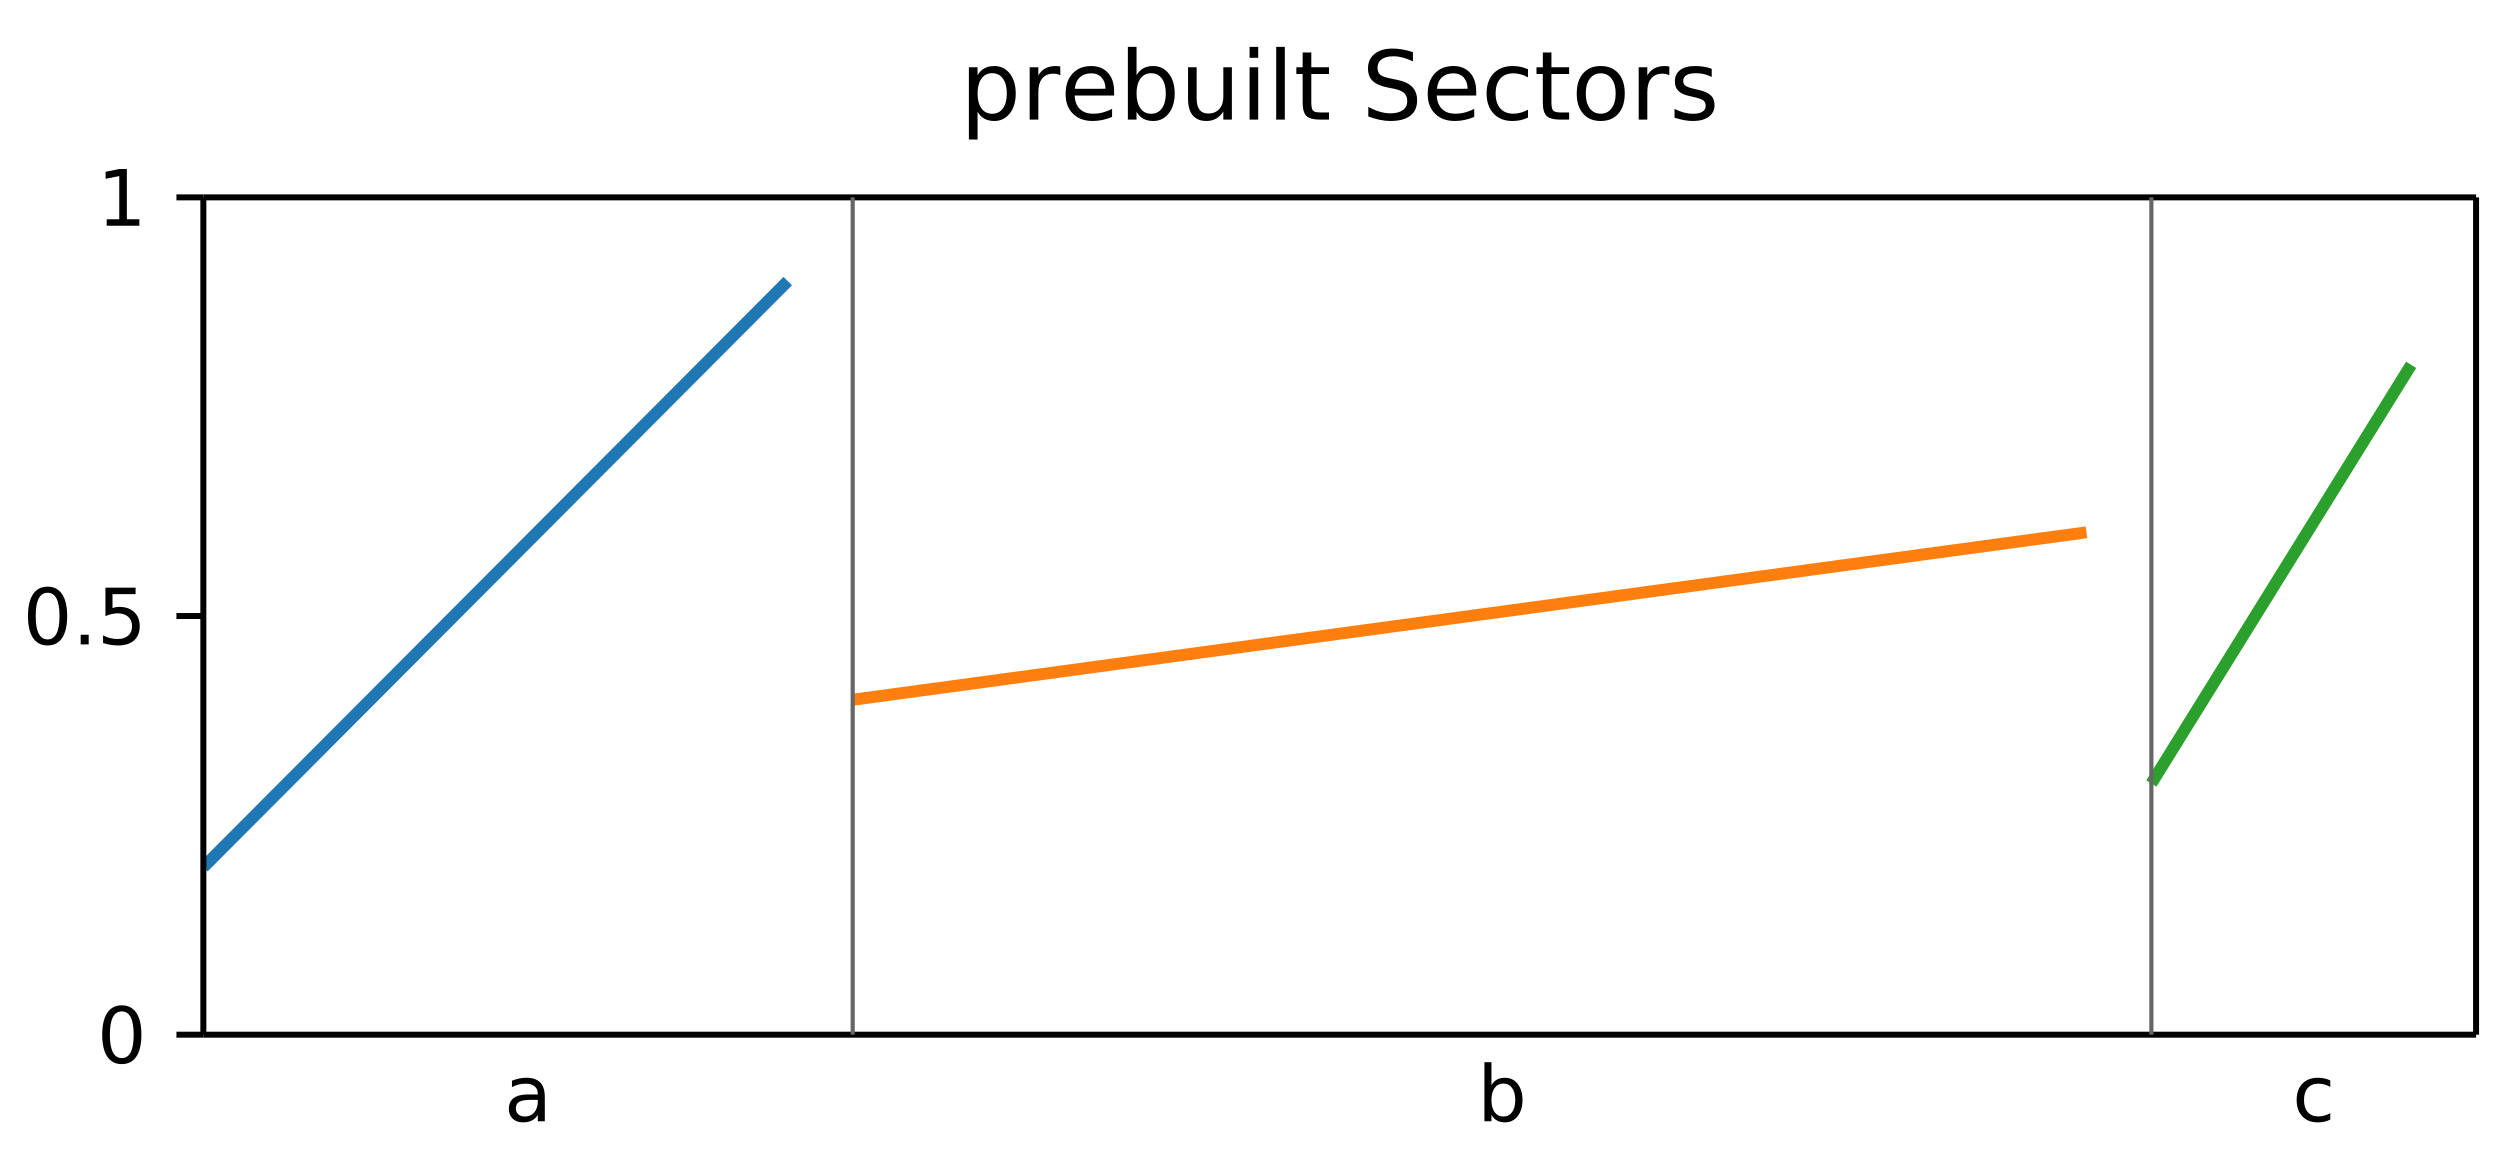
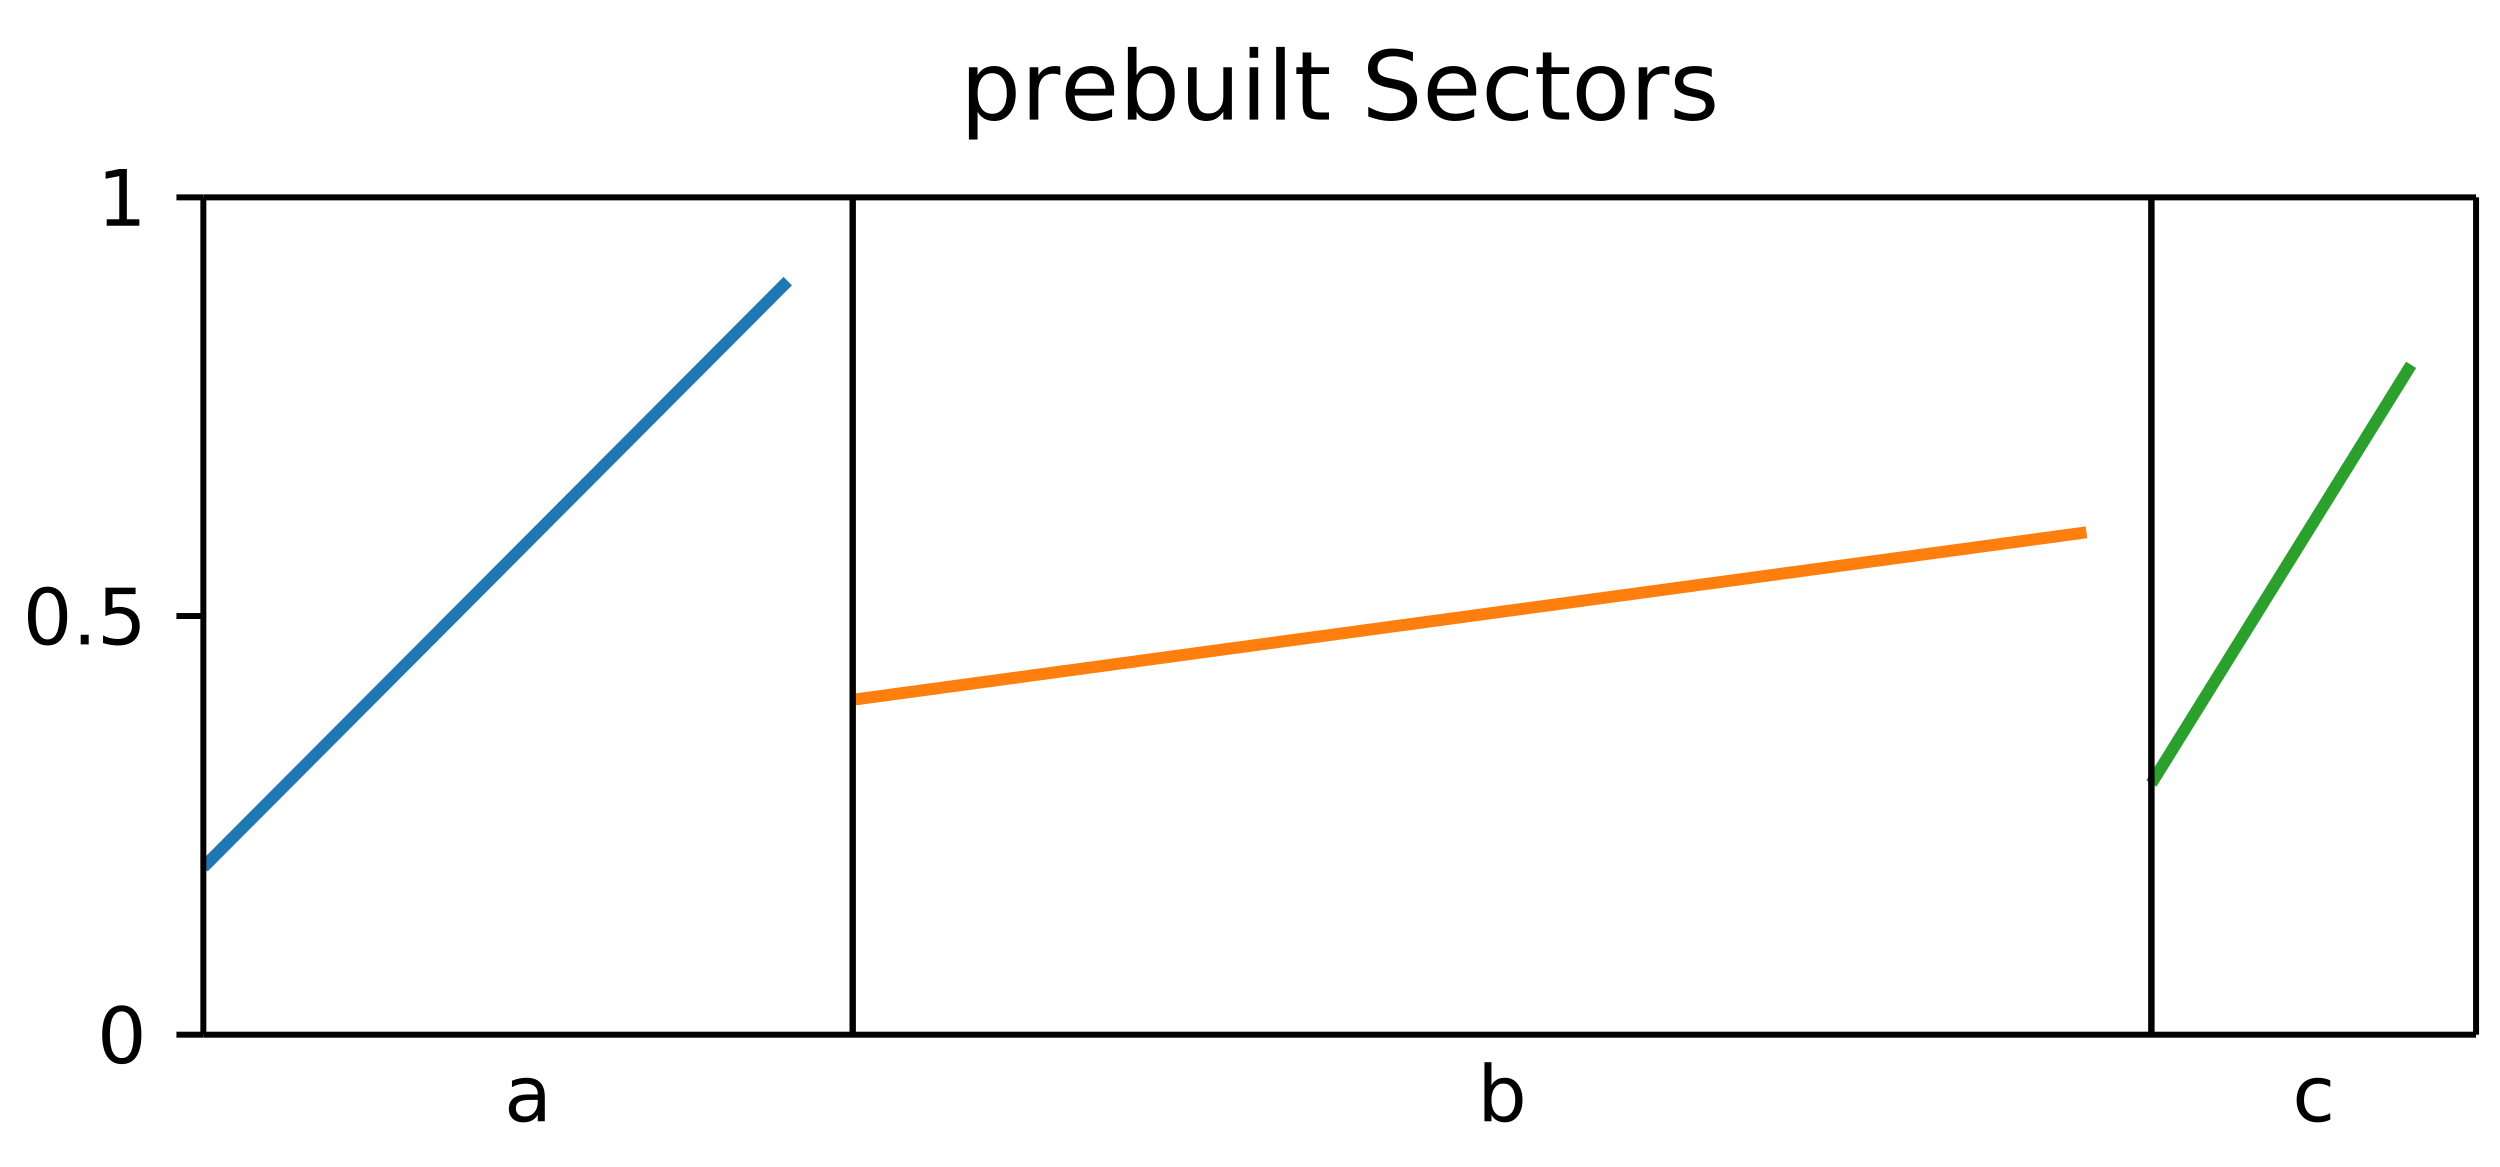
<svg xmlns="http://www.w3.org/2000/svg" width="418" height="195" viewBox="0 0 418 195" font-family="DejaVu Sans, Bitstream Vera Sans, Verdana, Arial, sans-serif" font-size="11" style="background:#fff" data-plotlet-version="0.5.1" data-plotlet-schema="2" data-plotlet-kind="figure">
  <g transform="translate(34,33)" data-plotlet-kind="panel" data-plotlet-title="prebuilt Sectors" data-plotlet-xscale="linear" data-plotlet-yscale="linear" data-plotlet-xlim="0,35" data-plotlet-ylim="0,1" data-plotlet-panel-bbox="4,4,410,187" data-plotlet-data-area="30,29,380,140">
    <svg x="0" y="0" width="380" height="140" overflow="hidden">
      <g class="plotlet-artist" data-plotlet-type="line" data-plotlet-index="0" data-plotlet-color="#1f77b4" data-plotlet-n="2" data-plotlet-x-min="0" data-plotlet-x-max="9" data-plotlet-y-min="0.2" data-plotlet-y-max="0.9">
        <path d="M0.00,112.00L97.71,14.00" fill="none" stroke="#1f77b4" stroke-width="2.00" />
      </g>
      <g class="plotlet-artist" data-plotlet-type="line" data-plotlet-index="1" data-plotlet-color="#ff7f0e" data-plotlet-n="2" data-plotlet-x-min="10" data-plotlet-x-max="29" data-plotlet-y-min="0.4" data-plotlet-y-max="0.6">
        <path d="M108.57,84.00L314.86,56.00" fill="none" stroke="#ff7f0e" stroke-width="2.00" />
      </g>
      <g class="plotlet-artist" data-plotlet-type="line" data-plotlet-index="2" data-plotlet-color="#2ca02c" data-plotlet-n="2" data-plotlet-x-min="30" data-plotlet-x-max="34" data-plotlet-y-min="0.3" data-plotlet-y-max="0.8">
        <path d="M325.71,98.00L369.14,28.00" fill="none" stroke="#2ca02c" stroke-width="2.00" />
      </g>
    </svg>
    <line x1="0.00" x2="380.00" y1="0.00" y2="0.00" stroke="#000000" stroke-width="1.00" />
    <line x1="0.00" x2="380.00" y1="140.00" y2="140.00" stroke="#000000" stroke-width="1.00" />
    <line x1="0.00" x2="0.00" y1="0.00" y2="140.00" stroke="#000000" stroke-width="1.00" />
    <line x1="380.00" x2="380.00" y1="0.00" y2="140.00" stroke="#000000" stroke-width="1.00" />
-     <line x1="108.57" x2="108.57" y1="0.00" y2="140.00" stroke="#666666" stroke-width="0.70" />
-     <line x1="325.71" x2="325.71" y1="0.00" y2="140.00" stroke="#666666" stroke-width="0.70" />
+     <line x1="108.57" x2="108.57" y1="0.00" y2="140.00" stroke="#000000" stroke-width="1.00" />
+     <line x1="108.57" x2="108.57" y1="0.00" y2="140.00" stroke="#000000" stroke-width="1.00" />
+     <line x1="325.71" x2="325.71" y1="0.00" y2="140.00" stroke="#000000" stroke-width="1.00" />
+     <line x1="325.71" x2="325.71" y1="0.00" y2="140.00" stroke="#000000" stroke-width="1.00" />
    <path d="M54.76 150.90Q53.34 150.90 52.80 151.23Q52.25 151.55 52.25 152.33Q52.25 152.95 52.66 153.32Q53.07 153.68 53.77 153.68Q54.75 153.68 55.33 152.99Q55.92 152.31 55.92 151.16V150.90ZM57.09 150.42V154.48H55.92V153.40Q55.52 154.05 54.92 154.35Q54.33 154.66 53.46 154.66Q52.37 154.66 51.73 154.05Q51.08 153.44 51.08 152.41Q51.08 151.21 51.89 150.60Q52.69 149.99 54.28 149.99H55.92V149.88Q55.92 149.07 55.39 148.63Q54.86 148.19 53.90 148.19Q53.29 148.19 52.71 148.33Q52.14 148.48 51.60 148.77V147.69Q52.24 147.44 52.85 147.32Q53.45 147.20 54.02 147.20Q55.56 147.20 56.33 148.00Q57.09 148.80 57.09 150.42Z" fill="#000" />
    <path d="M219.35 150.93Q219.35 149.64 218.82 148.91Q218.29 148.17 217.36 148.17Q216.43 148.17 215.90 148.91Q215.37 149.64 215.37 150.93Q215.37 152.22 215.90 152.95Q216.43 153.68 217.36 153.68Q218.29 153.68 218.82 152.95Q219.35 152.22 219.35 150.93ZM215.37 148.45Q215.74 147.81 216.30 147.50Q216.86 147.20 217.64 147.20Q218.94 147.20 219.75 148.22Q220.56 149.25 220.56 150.93Q220.56 152.60 219.75 153.63Q218.94 154.66 217.64 154.66Q216.86 154.66 216.30 154.35Q215.74 154.05 215.37 153.41V154.48H214.20V144.60H215.37Z" fill="#000" />
    <path d="M355.62 147.64V148.73Q355.13 148.46 354.63 148.32Q354.13 148.19 353.63 148.19Q352.49 148.19 351.86 148.91Q351.23 149.63 351.23 150.93Q351.23 152.23 351.86 152.95Q352.49 153.67 353.63 153.67Q354.13 153.67 354.63 153.53Q355.13 153.40 355.62 153.12V154.20Q355.14 154.43 354.61 154.55Q354.09 154.66 353.50 154.66Q351.89 154.66 350.95 153.65Q350.00 152.64 350.00 150.93Q350.00 149.19 350.96 148.19Q351.91 147.20 353.57 147.20Q354.11 147.20 354.63 147.31Q355.14 147.42 355.62 147.64Z" fill="#000" />
    <line x1="0.00" x2="-4.50" y1="140.00" y2="140.00" stroke="#000000" stroke-width="1.00" />
    <path d="M-13.64 136.11Q-14.63 136.11 -15.13 137.08Q-15.63 138.05 -15.63 140.01Q-15.63 141.96 -15.13 142.93Q-14.63 143.91 -13.64 143.91Q-12.64 143.91 -12.14 142.93Q-11.65 141.96 -11.65 140.01Q-11.65 138.05 -12.14 137.08Q-12.64 136.11 -13.64 136.11ZM-13.64 135.09Q-12.05 135.09 -11.20 136.35Q-10.36 137.61 -10.36 140.01Q-10.36 142.40 -11.20 143.66Q-12.05 144.92 -13.64 144.92Q-15.23 144.92 -16.07 143.66Q-16.91 142.40 -16.91 140.01Q-16.91 137.61 -16.07 136.35Q-15.23 135.09 -13.64 135.09Z" fill="#000" />
    <line x1="0.00" x2="-4.50" y1="70.00" y2="70.00" stroke="#000000" stroke-width="1.00" />
    <path d="M-26.04 66.11Q-27.03 66.11 -27.53 67.08Q-28.03 68.05 -28.03 70.01Q-28.03 71.96 -27.53 72.93Q-27.03 73.91 -26.04 73.91Q-25.05 73.91 -24.55 72.93Q-24.05 71.96 -24.05 70.01Q-24.05 68.05 -24.55 67.08Q-25.05 66.11 -26.04 66.11ZM-26.04 65.09Q-24.45 65.09 -23.61 66.35Q-22.77 67.61 -22.77 70.01Q-22.77 72.40 -23.61 73.66Q-24.45 74.92 -26.04 74.92Q-27.64 74.92 -28.48 73.66Q-29.32 72.40 -29.32 70.01Q-29.32 67.61 -28.48 66.35Q-27.64 65.09 -26.04 65.09ZM-20.51 73.13H-19.17V74.74H-20.51ZM-16.37 65.26H-11.33V66.34H-15.19V68.66Q-14.91 68.57 -14.64 68.52Q-14.36 68.47 -14.08 68.47Q-12.49 68.47 -11.56 69.34Q-10.64 70.21 -10.64 71.70Q-10.64 73.23 -11.59 74.08Q-12.54 74.92 -14.27 74.92Q-14.87 74.92 -15.49 74.82Q-16.11 74.72 -16.77 74.52V73.23Q-16.20 73.54 -15.59 73.69Q-14.98 73.84 -14.30 73.84Q-13.20 73.84 -12.56 73.27Q-11.92 72.69 -11.92 71.70Q-11.92 70.71 -12.56 70.13Q-13.20 69.55 -14.30 69.55Q-14.81 69.55 -15.32 69.67Q-15.83 69.78 -16.37 70.02Z" fill="#000" />
    <line x1="0.00" x2="-4.50" y1="0.00" y2="0.00" stroke="#000000" stroke-width="1.00" />
    <path d="M-16.16 3.66H-14.06V-3.57L-16.34 -3.11V-4.28L-14.08 -4.74H-12.79V3.66H-10.70V4.74H-16.16Z" fill="#000" />
    <path d="M129.45 -14.31V-9.67H128.00V-21.75H129.45V-20.42Q129.90 -21.20 130.59 -21.58Q131.29 -21.96 132.25 -21.96Q133.84 -21.96 134.84 -20.70Q135.83 -19.43 135.83 -17.37Q135.83 -15.30 134.84 -14.04Q133.84 -12.77 132.25 -12.77Q131.29 -12.77 130.59 -13.15Q129.90 -13.53 129.45 -14.31ZM134.34 -17.37Q134.34 -18.95 133.69 -19.86Q133.04 -20.76 131.89 -20.76Q130.75 -20.76 130.10 -19.86Q129.45 -18.95 129.45 -17.37Q129.45 -15.78 130.10 -14.88Q130.75 -13.98 131.89 -13.98Q133.04 -13.98 133.69 -14.88Q134.34 -15.78 134.34 -17.37ZM143.29 -20.41Q143.04 -20.55 142.76 -20.61Q142.47 -20.68 142.13 -20.68Q140.91 -20.68 140.26 -19.89Q139.61 -19.09 139.61 -17.61V-13.00H138.16V-21.75H139.61V-20.39Q140.06 -21.19 140.79 -21.57Q141.51 -21.96 142.55 -21.96Q142.70 -21.96 142.88 -21.94Q143.06 -21.92 143.28 -21.88ZM152.28 -17.73V-17.03H145.67Q145.76 -15.55 146.56 -14.77Q147.36 -13.99 148.79 -13.99Q149.62 -13.99 150.40 -14.20Q151.18 -14.40 151.94 -14.80V-13.45Q151.17 -13.12 150.36 -12.95Q149.54 -12.77 148.71 -12.77Q146.61 -12.77 145.39 -13.99Q144.17 -15.21 144.17 -17.29Q144.17 -19.44 145.33 -20.70Q146.49 -21.96 148.46 -21.96Q150.22 -21.96 151.25 -20.82Q152.28 -19.69 152.28 -17.73ZM150.84 -18.16Q150.82 -19.34 150.18 -20.04Q149.54 -20.74 148.47 -20.74Q147.27 -20.74 146.55 -20.06Q145.82 -19.38 145.71 -18.15ZM160.92 -17.37Q160.92 -18.95 160.27 -19.86Q159.61 -20.76 158.47 -20.76Q157.33 -20.76 156.68 -19.86Q156.03 -18.95 156.03 -17.37Q156.03 -15.78 156.68 -14.88Q157.33 -13.98 158.47 -13.98Q159.61 -13.98 160.27 -14.88Q160.92 -15.78 160.92 -17.37ZM156.03 -20.42Q156.48 -21.20 157.17 -21.58Q157.86 -21.96 158.82 -21.96Q160.42 -21.96 161.41 -20.70Q162.41 -19.43 162.41 -17.37Q162.41 -15.30 161.41 -14.04Q160.42 -12.77 158.82 -12.77Q157.86 -12.77 157.17 -13.15Q156.48 -13.53 156.03 -14.31V-13.00H154.58V-25.16H156.03ZM164.64 -16.45V-21.75H166.08V-16.51Q166.08 -15.27 166.57 -14.64Q167.05 -14.02 168.02 -14.02Q169.18 -14.02 169.86 -14.77Q170.54 -15.51 170.54 -16.79V-21.75H171.97V-13.00H170.54V-14.34Q170.01 -13.55 169.32 -13.16Q168.63 -12.77 167.71 -12.77Q166.21 -12.77 165.43 -13.71Q164.64 -14.65 164.64 -16.45ZM168.26 -21.96ZM174.93 -21.75H176.37V-13.00H174.93ZM174.93 -25.16H176.37V-23.34H174.93ZM179.38 -25.16H180.82V-13.00H179.38ZM185.25 -24.23V-21.75H188.21V-20.63H185.25V-15.88Q185.25 -14.81 185.54 -14.51Q185.83 -14.20 186.73 -14.20H188.21V-13.00H186.73Q185.07 -13.00 184.43 -13.62Q183.80 -14.24 183.80 -15.88V-20.63H182.75V-21.75H183.80V-24.23ZM202.24 -24.28V-22.74Q201.34 -23.17 200.54 -23.38Q199.75 -23.59 199.00 -23.59Q197.71 -23.59 197.02 -23.09Q196.32 -22.59 196.32 -21.67Q196.32 -20.90 196.78 -20.50Q197.25 -20.11 198.54 -19.87L199.50 -19.67Q201.26 -19.34 202.10 -18.49Q202.94 -17.64 202.94 -16.22Q202.94 -14.52 201.80 -13.65Q200.67 -12.77 198.47 -12.77Q197.64 -12.77 196.71 -12.96Q195.78 -13.15 194.78 -13.52V-15.14Q195.74 -14.60 196.66 -14.33Q197.58 -14.05 198.47 -14.05Q199.82 -14.05 200.56 -14.59Q201.29 -15.12 201.29 -16.10Q201.29 -16.96 200.77 -17.45Q200.24 -17.93 199.04 -18.17L198.07 -18.36Q196.31 -18.71 195.52 -19.46Q194.73 -20.21 194.73 -21.55Q194.73 -23.09 195.82 -23.98Q196.91 -24.88 198.82 -24.88Q199.64 -24.88 200.50 -24.73Q201.35 -24.58 202.24 -24.28ZM212.82 -17.73V-17.03H206.21Q206.31 -15.55 207.11 -14.77Q207.91 -13.99 209.34 -13.99Q210.17 -13.99 210.95 -14.20Q211.72 -14.40 212.49 -14.80V-13.45Q211.71 -13.12 210.90 -12.95Q210.09 -12.77 209.25 -12.77Q207.16 -12.77 205.94 -13.99Q204.71 -15.21 204.71 -17.29Q204.71 -19.44 205.88 -20.70Q207.04 -21.96 209.00 -21.96Q210.77 -21.96 211.80 -20.82Q212.82 -19.69 212.82 -17.73ZM211.39 -18.16Q211.37 -19.34 210.73 -20.04Q210.08 -20.74 209.02 -20.74Q207.82 -20.74 207.09 -20.06Q206.37 -19.38 206.26 -18.15ZM221.48 -21.41V-20.07Q220.87 -20.41 220.26 -20.57Q219.64 -20.74 219.02 -20.74Q217.62 -20.74 216.85 -19.86Q216.07 -18.97 216.07 -17.37Q216.07 -15.77 216.85 -14.88Q217.62 -13.99 219.02 -13.99Q219.64 -13.99 220.26 -14.16Q220.87 -14.33 221.48 -14.66V-13.34Q220.88 -13.05 220.23 -12.91Q219.59 -12.77 218.86 -12.77Q216.89 -12.77 215.72 -14.02Q214.56 -15.26 214.56 -17.37Q214.56 -19.51 215.73 -20.73Q216.91 -21.96 218.96 -21.96Q219.62 -21.96 220.25 -21.82Q220.89 -21.69 221.48 -21.41ZM225.40 -24.23V-21.75H228.36V-20.63H225.40V-15.88Q225.40 -14.81 225.70 -14.51Q225.99 -14.20 226.89 -14.20H228.36V-13.00H226.89Q225.22 -13.00 224.59 -13.62Q223.96 -14.24 223.96 -15.88V-20.63H222.90V-21.75H223.96V-24.23ZM233.64 -20.74Q232.49 -20.74 231.82 -19.84Q231.14 -18.94 231.14 -17.37Q231.14 -15.80 231.81 -14.89Q232.48 -13.99 233.64 -13.99Q234.79 -13.99 235.46 -14.90Q236.14 -15.80 236.14 -17.37Q236.14 -18.92 235.46 -19.83Q234.79 -20.74 233.64 -20.74ZM233.64 -21.96Q235.52 -21.96 236.59 -20.74Q237.66 -19.52 237.66 -17.37Q237.66 -15.22 236.59 -14.00Q235.52 -12.77 233.64 -12.77Q231.76 -12.77 230.70 -14.00Q229.63 -15.22 229.63 -17.37Q229.63 -19.52 230.70 -20.74Q231.76 -21.96 233.64 -21.96ZM245.11 -20.41Q244.87 -20.55 244.59 -20.61Q244.30 -20.68 243.96 -20.68Q242.74 -20.68 242.09 -19.89Q241.43 -19.09 241.43 -17.61V-13.00H239.99V-21.75H241.43V-20.39Q241.89 -21.19 242.61 -21.57Q243.34 -21.96 244.38 -21.96Q244.53 -21.96 244.71 -21.94Q244.89 -21.92 245.11 -21.88ZM252.20 -21.49V-20.13Q251.59 -20.45 250.93 -20.60Q250.28 -20.76 249.57 -20.76Q248.50 -20.76 247.97 -20.43Q247.43 -20.10 247.43 -19.45Q247.43 -18.95 247.82 -18.66Q248.20 -18.38 249.36 -18.12L249.85 -18.01Q251.38 -17.68 252.02 -17.08Q252.67 -16.48 252.67 -15.41Q252.67 -14.20 251.70 -13.48Q250.74 -12.77 249.05 -12.77Q248.35 -12.77 247.59 -12.91Q246.82 -13.05 245.98 -13.32V-14.80Q246.78 -14.39 247.55 -14.18Q248.32 -13.98 249.08 -13.98Q250.10 -13.98 250.64 -14.32Q251.19 -14.67 251.19 -15.30Q251.19 -15.89 250.80 -16.20Q250.40 -16.52 249.07 -16.80L248.57 -16.92Q247.23 -17.20 246.64 -17.79Q246.04 -18.37 246.04 -19.38Q246.04 -20.62 246.92 -21.29Q247.79 -21.96 249.40 -21.96Q250.20 -21.96 250.90 -21.84Q251.61 -21.73 252.20 -21.49Z" fill="#000" />
  </g>
</svg>
